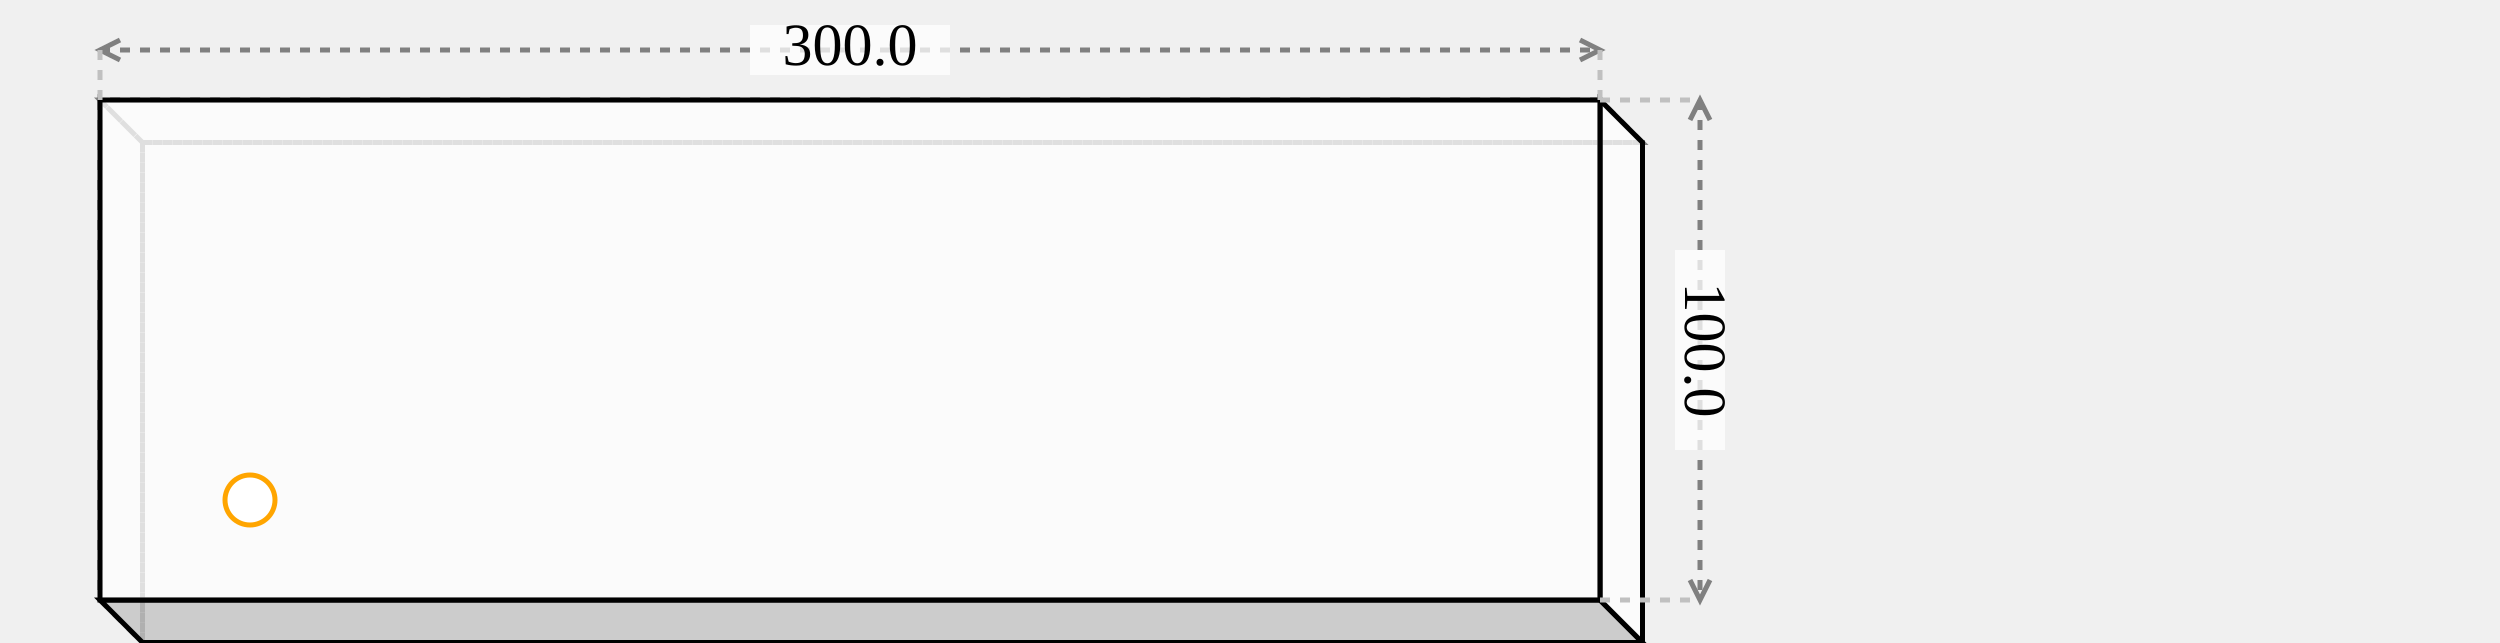
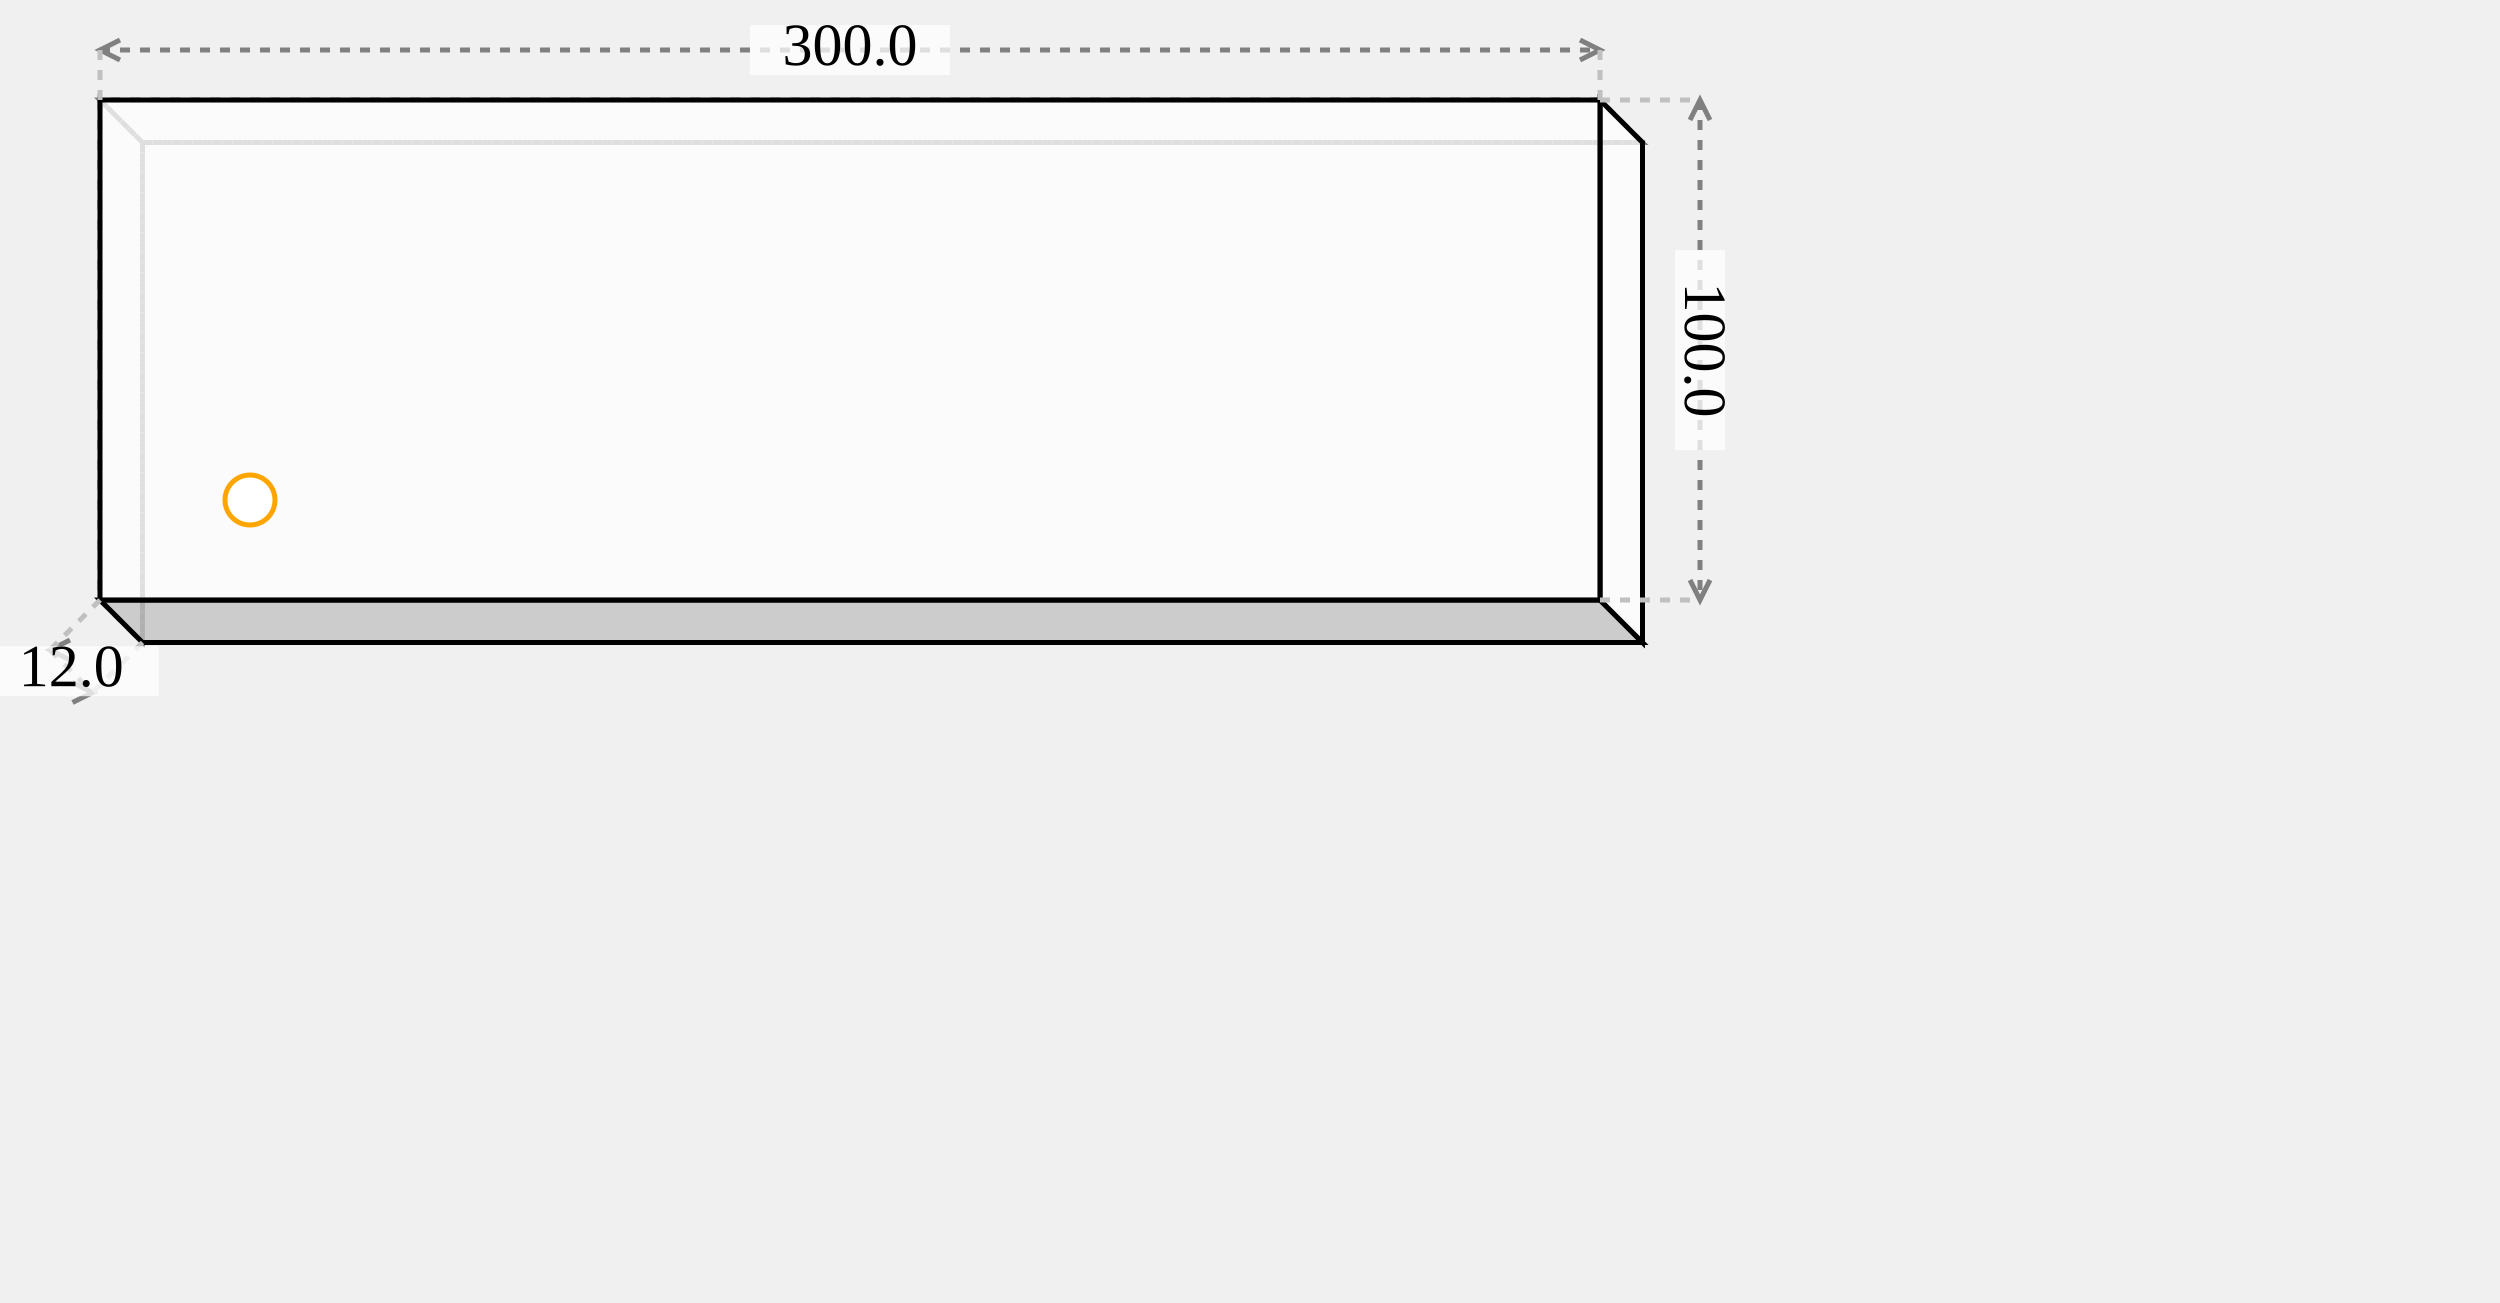
- <svg xmlns="http://www.w3.org/2000/svg" width="1000" viewBox="0.0 0.0 500.0 128.5">
+ <svg xmlns="http://www.w3.org/2000/svg" width="1000" viewBox="0.0 0.0 500.0 260.5">
  <polygon fill="none" stroke-width="1" stroke-dasharray="2" stroke="gray" points="28.5,28.5 28.5,128.5 328.5,128.5 328.5,28.5" />
  <polygon fill="none" stroke-width="1" stroke-dasharray="2" stroke="gray" points="20.0,20.0 20.0,120.0 28.5,128.5 28.5,28.5" />
  <polygon fill="none" stroke-width="1" stroke-dasharray="2" stroke="gray" points="28.5,28.5 328.5,28.5 320.0,20.0 20.0,20.0" />
  <polygon fill="rgba(192,192,192,0.75)" stroke-width="1" stroke-dasharray="" stroke="black" points="20.0,120.0 320.0,120.0 328.5,128.5 28.5,128.5" />
  <polygon fill="rgba(255,255,255,0.75)" stroke-width="1" stroke-dasharray="" stroke="black" points="328.5,28.5 328.5,128.5 320.0,120.0 320.0,20.0" />
  <polygon fill="rgba(255,255,255,0.75)" stroke-width="1" stroke-dasharray="" stroke="black" points="20.0,20.0 320.0,20.0 320.0,120.0 20.0,120.0" />
  <circle cx="50" cy="100" r="5" stroke="orange" fill="white" stroke-width="1" />
  <polyline fill="none" stroke-width="1" stroke-dasharray="2" stroke="gray" points="20.0,10.0 320.0,10.0" />
  <polyline fill="none" stroke-width="1" stroke-dasharray="" stroke="gray" points="24.0,8.0 20.0,10.0 24.0,12.0" />
  <polyline fill="none" stroke-width="1" stroke-dasharray="" stroke="gray" points="316.0,8.0 320.0,10.0 316.0,12.0" />
  <polyline fill="none" stroke-width="1" stroke-dasharray="2" stroke="silver" points="320.0,20.0 320.0,10.0" />
  <polyline fill="none" stroke-width="1" stroke-dasharray="2" stroke="silver" points="20.0,20.0 20.0,10.0" />
  <rect x="150.0" y="5.0" width="40" height="10" style="fill: rgba(255,255,255,0.75); stroke: none; stroke-width: 1;" />
  <text style="font-size:12px" text-anchor="middle" x="170.0" y="13.0" fill="black">300.0</text>
  <polyline fill="none" stroke-width="1" stroke-dasharray="2" stroke="gray" points="340.0,20.0 340.0,120.0" />
  <polyline fill="none" stroke-width="1" stroke-dasharray="" stroke="gray" points="338.0,24.0 340.0,20.0 342.0,24.0" />
  <polyline fill="none" stroke-width="1" stroke-dasharray="" stroke="gray" points="338.0,116.0 340.0,120.0 342.0,116.0" />
  <polyline fill="none" stroke-width="1" stroke-dasharray="2" stroke="silver" points="320.0,120.0 340.0,120.0" />
  <polyline fill="none" stroke-width="1" stroke-dasharray="2" stroke="silver" points="320.0,20.0 340.0,20.0" />
  <rect x="335.0" y="50.0" width="10" height="40" style="fill: rgba(255,255,255,0.75); stroke: none; stroke-width: 1;" />
  <text style="font-size:12px" text-anchor="middle" x="0" y="0" fill="black" transform="translate(337.0 70.0) rotate(90)">100.0</text>
+   <polyline fill="none" stroke-width="1" stroke-dasharray="2" stroke="gray" points="10.0,130.0 18.5,138.5" />
+   <polyline fill="none" stroke-width="1" stroke-dasharray="" stroke="gray" points="14.0,128.0 10.0,130.0 14.0,132.0" />
+   <polyline fill="none" stroke-width="1" stroke-dasharray="" stroke="gray" points="14.5,136.5 18.5,138.5 14.5,140.5" />
+   <polyline fill="none" stroke-width="1" stroke-dasharray="2" stroke="silver" points="28.5,128.5 18.5,138.5" />
+   <polyline fill="none" stroke-width="1" stroke-dasharray="2" stroke="silver" points="20.0,120.0 10.0,130.0" />
+   <rect x="-3.257" y="129.243" width="35" height="10" style="fill: rgba(255,255,255,0.75); stroke: none; stroke-width: 1;" />
+   <text style="font-size:12px" text-anchor="middle" x="14.243" y="137.243" fill="black">12.0</text>
</svg>
